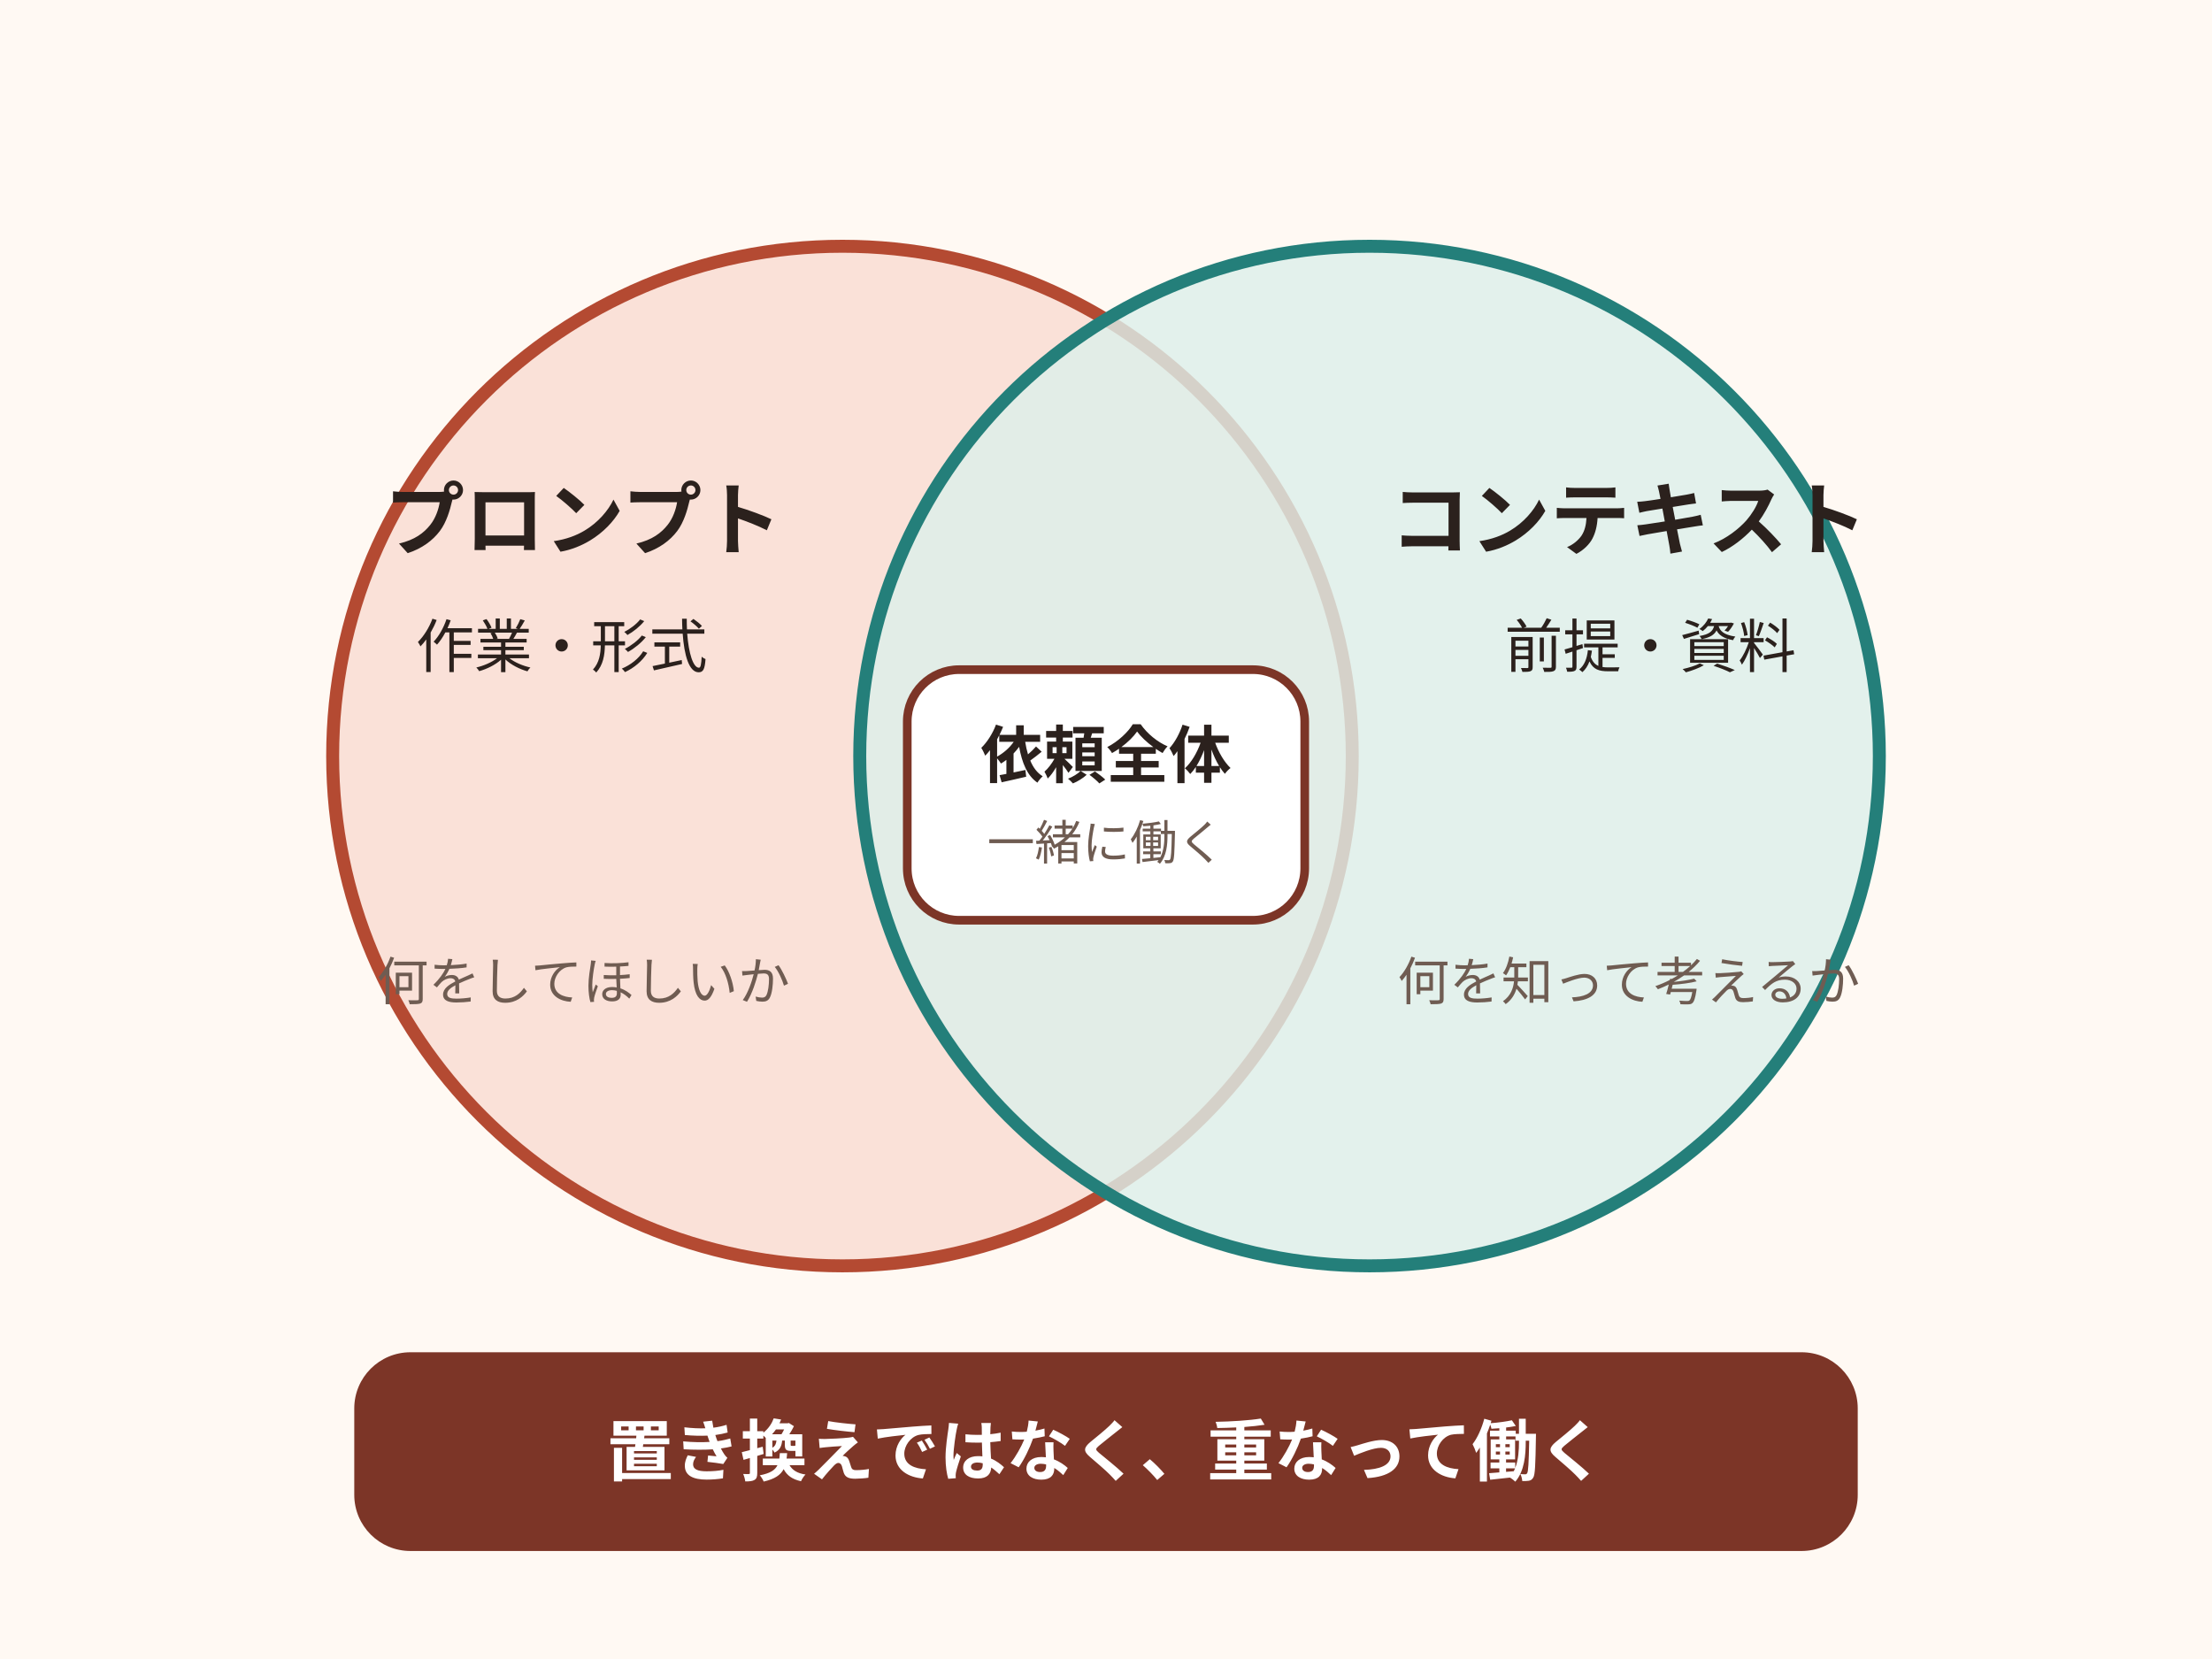
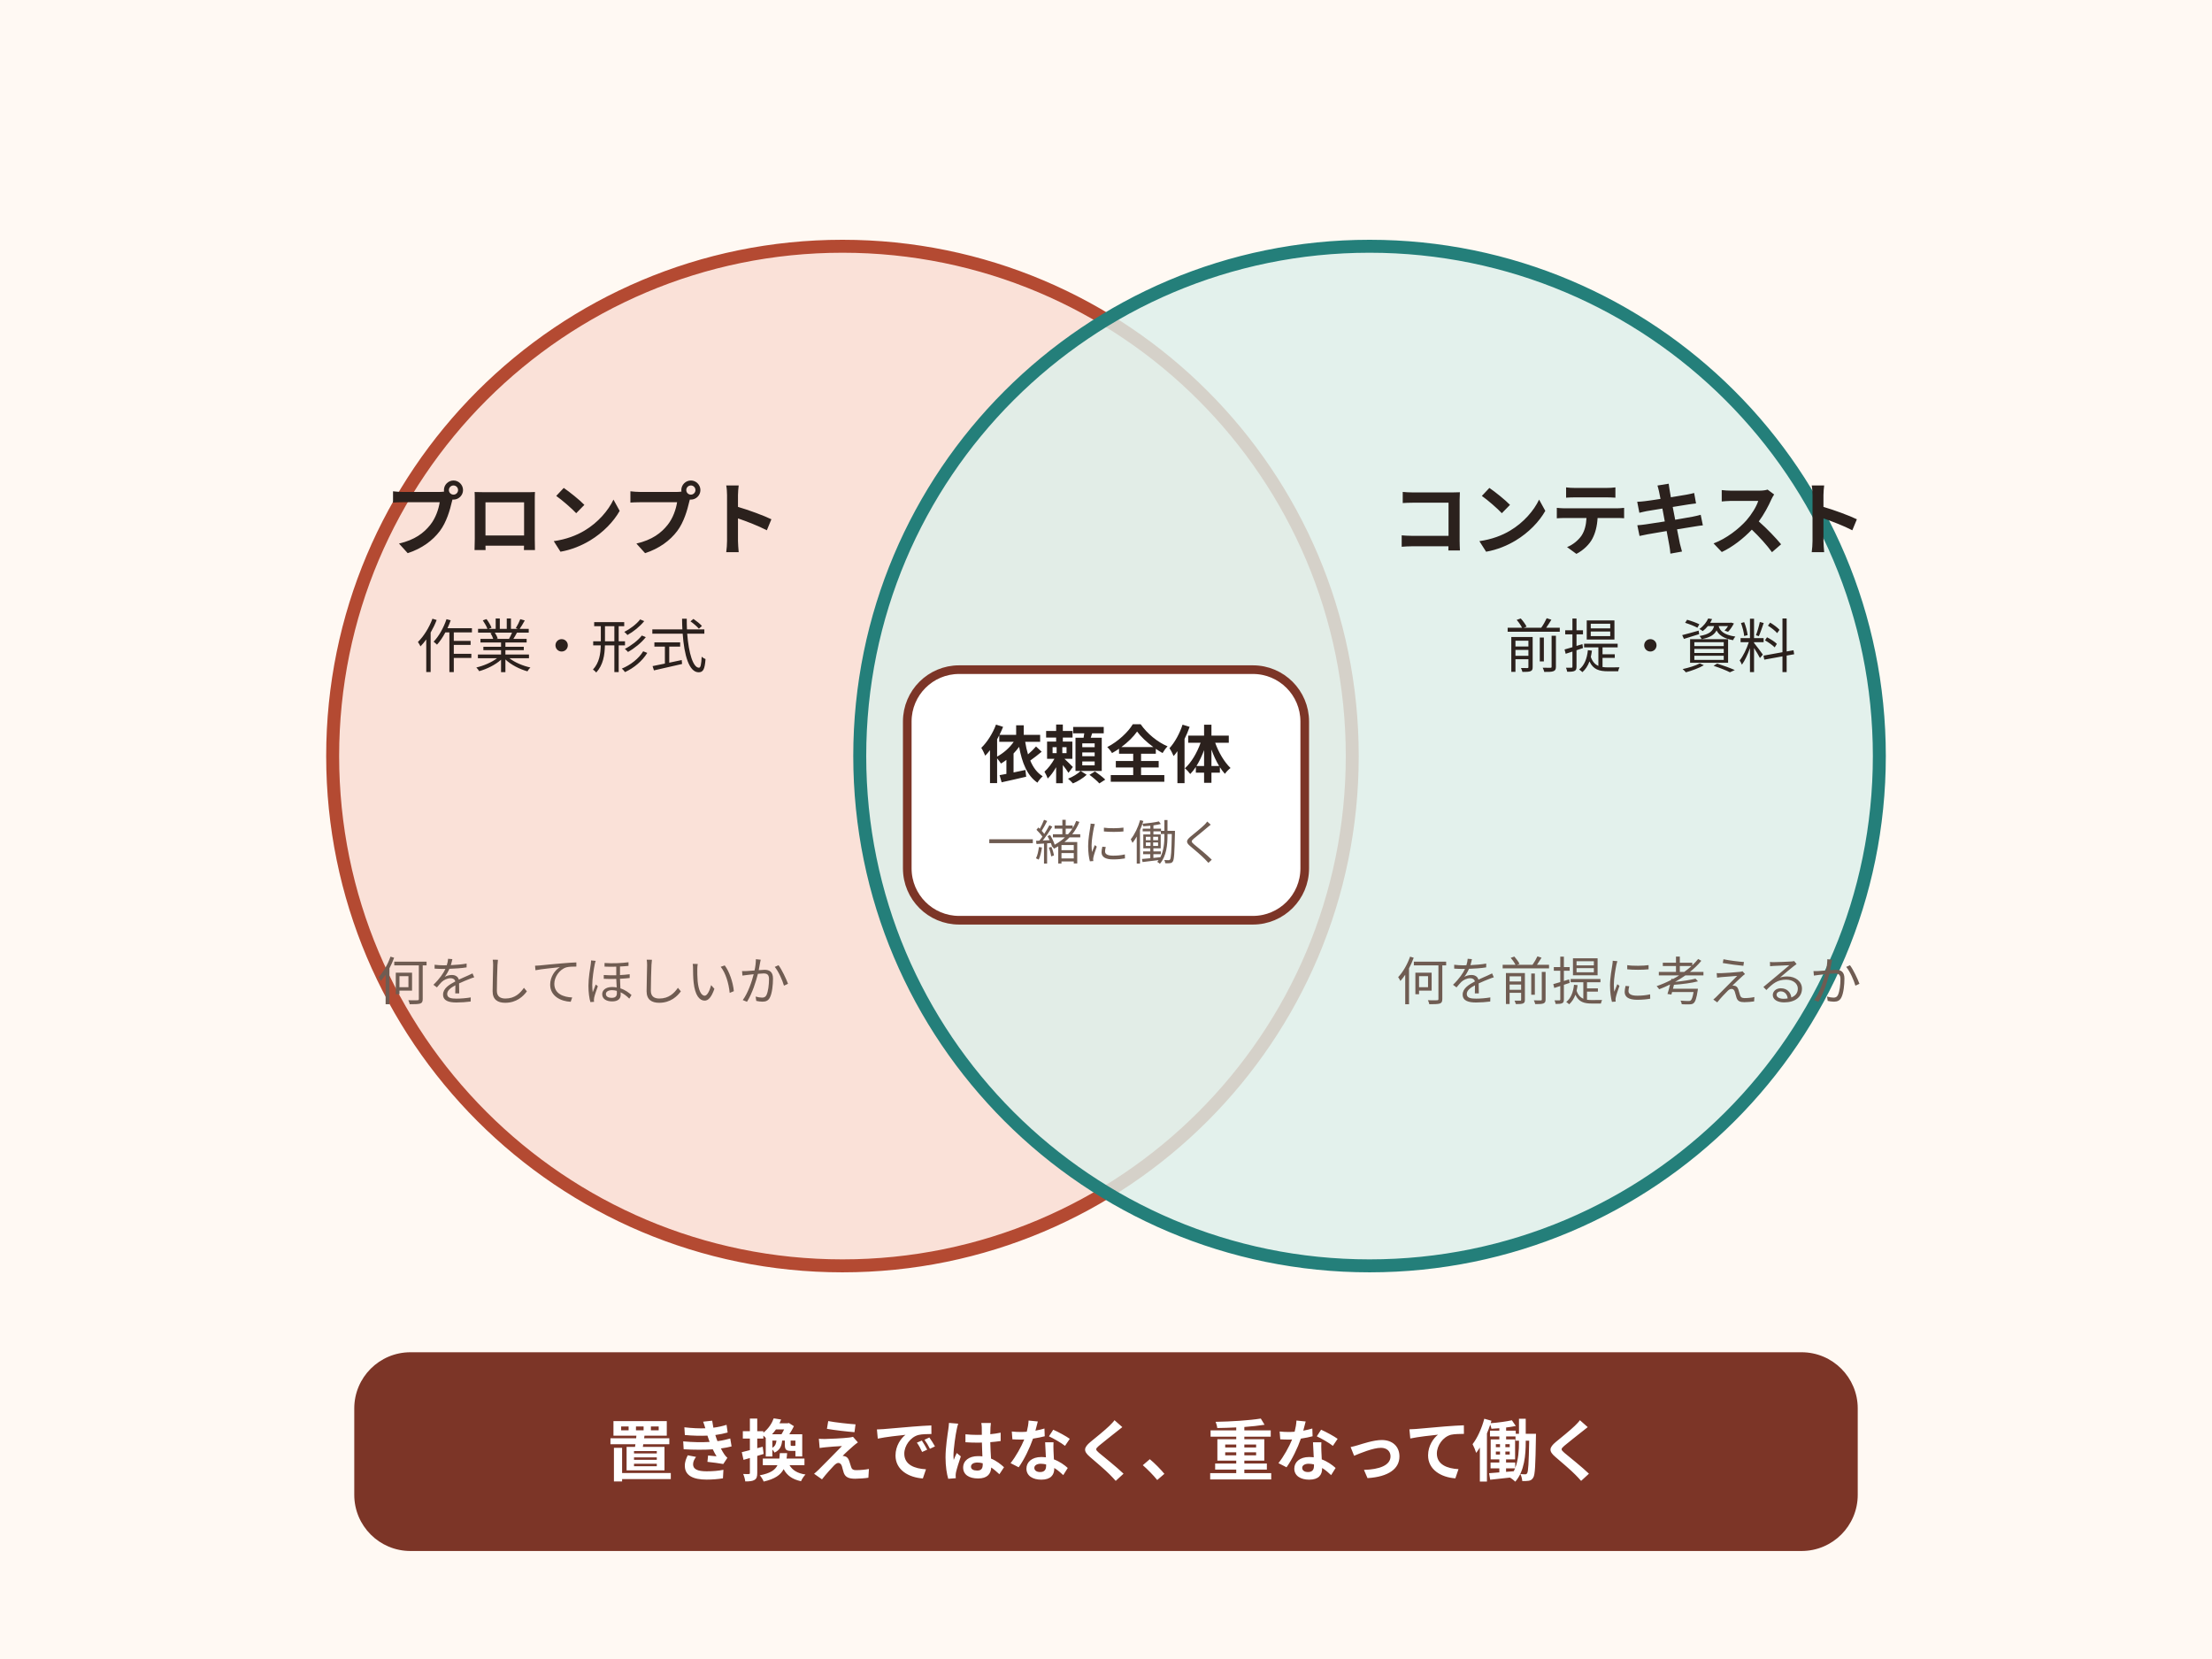
<svg xmlns="http://www.w3.org/2000/svg" width="1024" height="768" viewBox="0 0 1024 768">
  <defs>
    <style>
      text{font-family:'Hiragino Sans',Arial,sans-serif;fill:#2B211D}
      .h{font-weight:700}.m{fill:#6F5C52}.w{fill:#FFFFFF}
    </style>
  </defs>
  <rect width="1024" height="768" fill="#FFF9F3" />
  <circle cx="390" cy="350" r="236" fill="#FADFD5" fill-opacity="0.9" stroke="#B44A32" stroke-width="6" />
  <circle cx="634" cy="350" r="236" fill="#DDEFEA" fill-opacity="0.82" stroke="#247F7A" stroke-width="6" />
  <text x="270" y="254" text-anchor="middle" class="h" font-size="37" fill="#B44A32">プロンプト</text>
  <text x="260" y="309" text-anchor="middle" font-size="27">作業・形式</text>
  <text x="754" y="254" text-anchor="middle" class="h" font-size="37" fill="#247F7A">コンテキスト</text>
  <text x="764" y="309" text-anchor="middle" font-size="27">前提・資料</text>
  <rect x="420" y="310" width="184" height="116" rx="24" fill="#FFFFFF" stroke="#7C3527" stroke-width="4" />
  <text x="512" y="360" text-anchor="middle" class="h" font-size="29" fill="#7C3527">依頼全体</text>
  <text x="512" y="398" text-anchor="middle" class="m" font-size="22">一緒に働く</text>
  <text x="270" y="463" text-anchor="middle" class="m" font-size="24">何をしてほしいか</text>
-   <text x="754" y="463" text-anchor="middle" class="m" font-size="24">何を知って考えるか</text>
+   <text x="754" y="463" text-anchor="middle" class="m" font-size="24">何を前提に考えるか</text>
  <rect x="164" y="626" width="696" height="92" rx="26" fill="#7C3527" />
  <text x="512" y="683" text-anchor="middle" class="h w" font-size="31" fill="#FFFFFF">置き換えではなく、重なって働く</text>
</svg>
